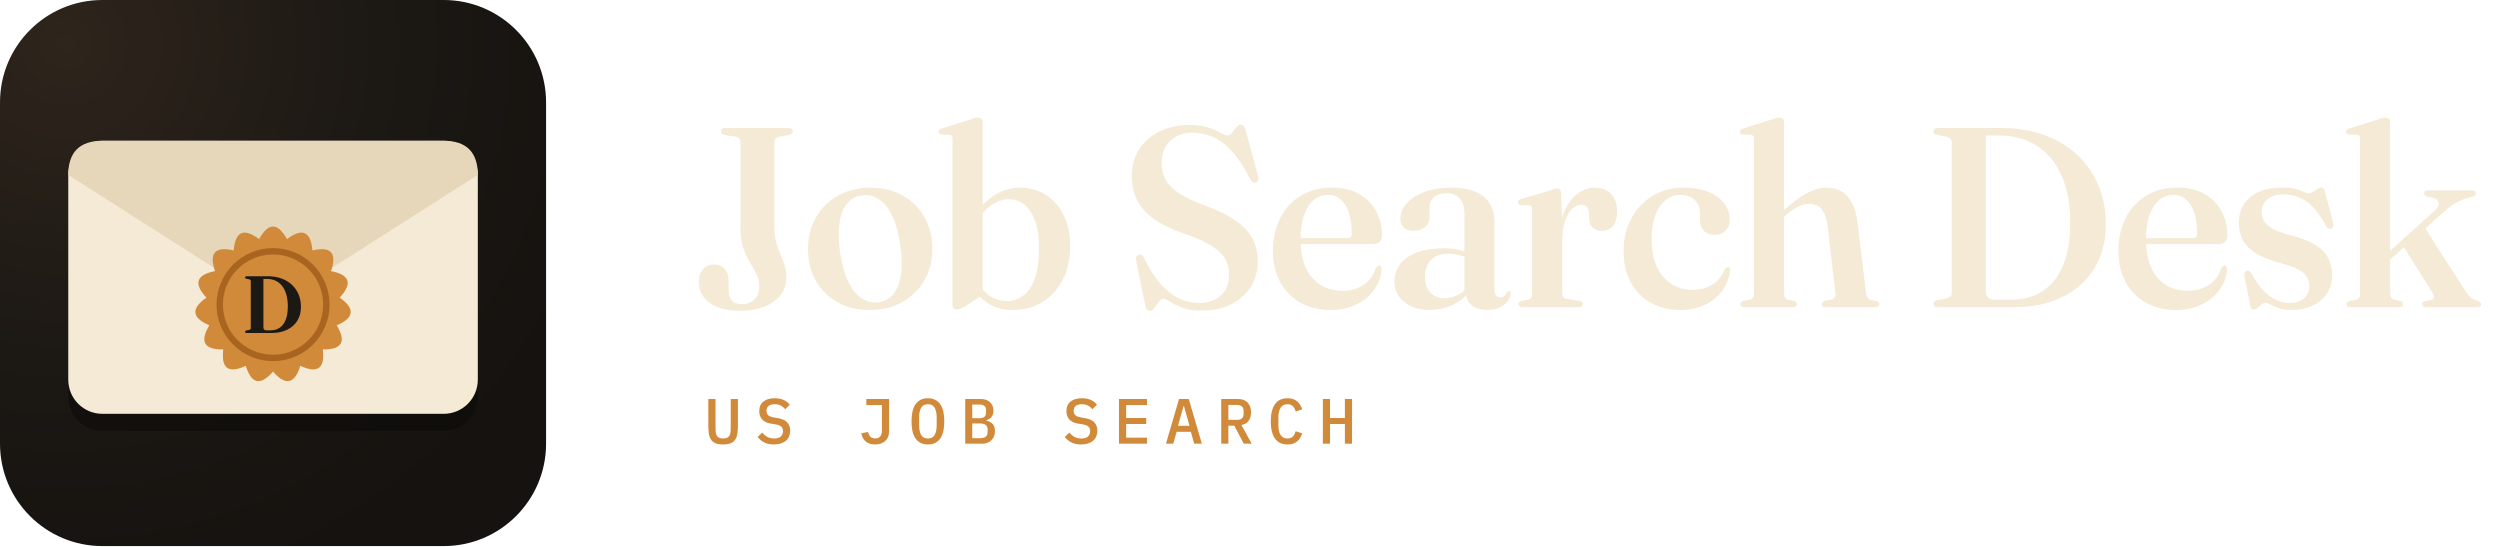
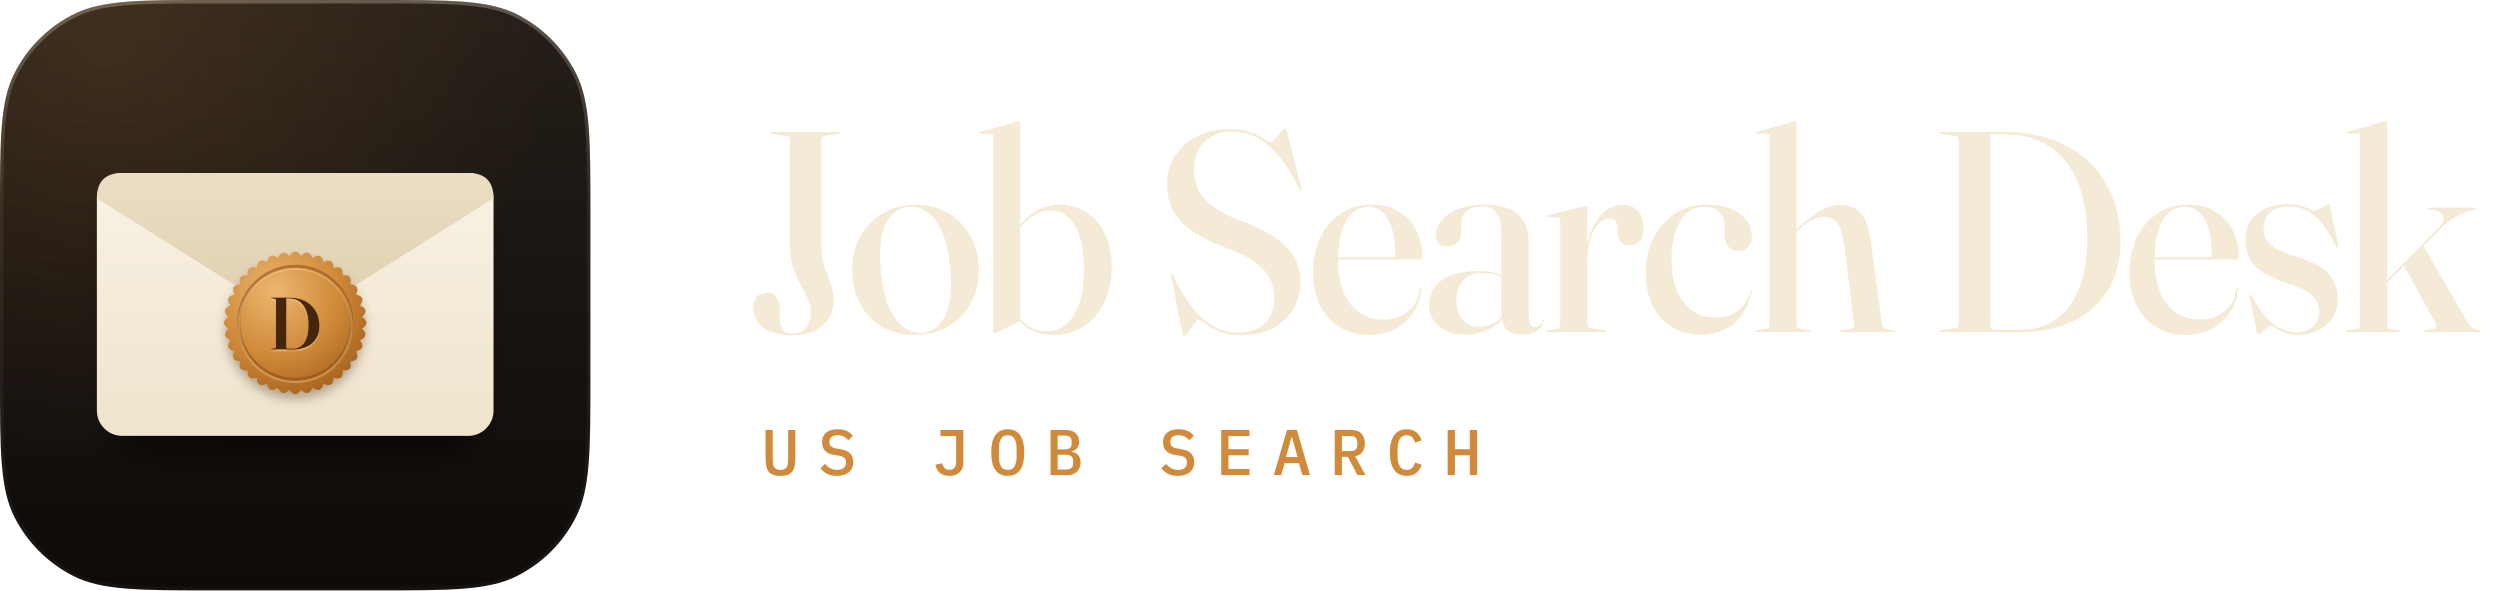
- <svg xmlns="http://www.w3.org/2000/svg" width="586" height="128" viewBox="0 0 586 128">
-   <defs>
-     <radialGradient id="glow" cx="0.12" cy="0.08" r="1.05">
-       <stop offset="0" stop-color="#2e251c" />
-       <stop offset="0.55" stop-color="#1c1814" />
-       <stop offset="1" stop-color="#15120f" />
-     </radialGradient>
-   </defs>
+ <svg xmlns="http://www.w3.org/2000/svg" width="542" height="128" viewBox="0 0 542 128">
  <g transform="scale(0.5)">
-     <rect width="256" height="256" rx="48" fill="url(#glow)" />
-     <rect x="32" y="74" width="192" height="128" rx="16" fill="#0b0907" opacity="0.55" />
-     <rect x="32" y="66" width="192" height="128" rx="16" fill="#f4ead6" />
-     <path d="M32 82Q32 66 48 66H208Q224 66 224 82L138 136.8Q128 144.8 118 136.8Z" fill="#e6d7ba" />
-     <path d="M121.47 112.09Q128 100.31 134.53 112.09Q145.28 103.99 146.46 117.4Q159.57 114.37 155.19 127.1Q168.41 129.67 159.23 139.52Q170.25 147.24 157.86 152.5Q164.79 164.04 151.33 163.81Q152.97 177.17 140.77 171.49Q136.83 184.36 128 174.2Q119.17 184.36 115.23 171.49Q103.03 177.17 104.67 163.81Q91.21 164.04 98.14 152.5Q85.75 147.24 96.77 139.52Q87.59 129.67 100.81 127.1Q96.43 114.37 109.54 117.4Q110.72 103.99 121.47 112.09Z" fill="#d08a3a" />
-     <circle cx="128" cy="142.8" r="25" fill="none" stroke="#a9651f" stroke-width="3" />
-     <path d="M114.91 155.54Q114.91 155.08 115.45 154.92L116.75 154.68Q117.17 154.57 117.37 154.37Q117.57 154.17 117.57 153.83V131.79Q117.57 131.43 117.37 131.23Q117.17 131.03 116.75 130.92L115.44 130.67Q114.91 130.51 114.91 130.05Q114.91 129.79 115.09 129.64Q115.27 129.5 115.64 129.5H125.49Q128.97 129.5 131.84 130.52Q134.7 131.53 136.77 133.44Q138.85 135.34 139.97 137.99Q141.09 140.65 141.09 143.94Q141.09 147.6 139.4 150.33Q137.72 153.07 134.63 154.58Q131.54 156.1 127.31 156.1H115.64Q115.26 156.1 115.09 155.95Q114.91 155.79 114.91 155.54ZM126.97 154.85Q129.32 154.85 131.11 153.65Q132.9 152.45 133.91 149.96Q134.93 147.47 134.93 143.6Q134.93 140.55 134.25 138.17Q133.58 135.78 132.3 134.12Q131.02 132.47 129.2 131.61Q127.39 130.75 125.11 130.75H123.49V153.57Q123.49 154.22 123.86 154.54Q124.23 154.85 124.95 154.85Z" fill="#1c1814" />
+     <defs>
+       <linearGradient id="tile" x1="0" y1="0" x2="0" y2="1">
+         <stop offset="0" stop-color="#261f19" />
+         <stop offset="0.6" stop-color="#16120f" />
+         <stop offset="1" stop-color="#0e0b09" />
+       </linearGradient>
+       <radialGradient id="glow" cx="0.18" cy="0.06" r="0.75">
+         <stop offset="0" stop-color="#d08a3a" stop-opacity="0.16" />
+         <stop offset="1" stop-color="#d08a3a" stop-opacity="0" />
+       </radialGradient>
+       <linearGradient id="rim" x1="0" y1="0" x2="0" y2="1">
+         <stop offset="0" stop-color="#fff3de" stop-opacity="0.26" />
+         <stop offset="0.35" stop-color="#fff3de" stop-opacity="0.06" />
+         <stop offset="1" stop-color="#fff3de" stop-opacity="0.03" />
+       </linearGradient>
+       <linearGradient id="paper" x1="0" y1="0" x2="0" y2="1">
+         <stop offset="0" stop-color="#f9f2e4" />
+         <stop offset="1" stop-color="#efe4cd" />
+       </linearGradient>
+       <linearGradient id="flap" x1="0" y1="0" x2="0" y2="1">
+         <stop offset="0" stop-color="#ebdec4" />
+         <stop offset="1" stop-color="#e0cfb0" />
+       </linearGradient>
+       <radialGradient id="seal" cx="0.36" cy="0.28" r="0.8">
+         <stop offset="0" stop-color="#ecb66f" />
+         <stop offset="0.55" stop-color="#d08a3a" />
+         <stop offset="1" stop-color="#a4601c" />
+       </radialGradient>
+       <clipPath id="edge">
+         <path d="M163.2 0c32.48 0 48.72 0 61.13 6.32a58 58 0 0 1 25.35 25.35c6.32 12.41 6.32 28.65 6.32 61.13L256 163.2c0 32.48 0 48.72 -6.32 61.13a58 58 0 0 1 -25.35 25.35c-12.41 6.32 -28.65 6.32 -61.13 6.32L92.8 256c-32.48 0 -48.72 0 -61.13 -6.32a58 58 0 0 1 -25.35 -25.35c-6.32 -12.41 -6.32 -28.65 -6.32 -61.13L0 92.8c0 -32.48 0 -48.72 6.32 -61.13a58 58 0 0 1 25.35 -25.35c12.41 -6.32 28.65 -6.32 61.13 -6.32Z" />
+       </clipPath>
+       <filter id="lift" x="-30%" y="-30%" width="160%" height="170%">
+         <feGaussianBlur stdDeviation="7" />
+       </filter>
+       <filter id="press" x="-40%" y="-40%" width="180%" height="180%">
+         <feGaussianBlur stdDeviation="2.2" />
+       </filter>
+     </defs>
+     <path d="M163.2 0c32.48 0 48.72 0 61.13 6.32a58 58 0 0 1 25.35 25.35c6.32 12.41 6.32 28.65 6.32 61.13L256 163.2c0 32.48 0 48.72 -6.32 61.13a58 58 0 0 1 -25.35 25.35c-12.41 6.32 -28.65 6.32 -61.13 6.32L92.8 256c-32.48 0 -48.72 0 -61.13 -6.32a58 58 0 0 1 -25.35 -25.35c-6.32 -12.41 -6.32 -28.65 -6.32 -61.13L0 92.8c0 -32.48 0 -48.72 6.32 -61.13a58 58 0 0 1 25.35 -25.35c12.41 -6.32 28.65 -6.32 61.13 -6.32Z" fill="url(#tile)" />
+     <path d="M163.2 0c32.48 0 48.72 0 61.13 6.32a58 58 0 0 1 25.35 25.35c6.32 12.41 6.32 28.65 6.32 61.13L256 163.2c0 32.48 0 48.72 -6.32 61.13a58 58 0 0 1 -25.35 25.35c-12.41 6.32 -28.65 6.32 -61.13 6.32L92.8 256c-32.48 0 -48.72 0 -61.13 -6.32a58 58 0 0 1 -25.35 -25.35c-6.32 -12.41 -6.32 -28.65 -6.32 -61.13L0 92.8c0 -32.48 0 -48.72 6.32 -61.13a58 58 0 0 1 25.35 -25.35c12.41 -6.32 28.65 -6.32 61.13 -6.32Z" fill="url(#glow)" />
+     <rect x="50" y="89" width="156" height="108" rx="11" fill="#000" opacity="0.55" filter="url(#lift)" />
+     <rect x="42" y="75" width="172" height="114" rx="11" fill="url(#paper)" />
+     <path d="M42 86Q42 75 53 75H203Q214 75 214 86L137 134.48Q128 141.48 119 134.48Z" fill="url(#flap)" />
+     <circle cx="128" cy="142.98" r="30" fill="#3a2410" opacity="0.35" filter="url(#press)" />
+     <path d="M125.46 110.99Q128 107.17 130.54 110.99Q133.7 107.67 135.53 111.87Q139.22 109.15 140.3 113.61Q144.41 111.57 144.69 116.14Q149.09 114.85 148.58 119.4Q153.13 118.89 151.84 123.29Q156.41 123.57 154.37 127.68Q158.83 128.76 156.11 132.45Q160.31 134.28 156.99 137.44Q160.81 139.98 156.99 142.52Q160.31 145.68 156.11 147.51Q158.83 151.2 154.37 152.28Q156.41 156.39 151.84 156.67Q153.13 161.07 148.58 160.56Q149.09 165.11 144.69 163.82Q144.41 168.39 140.3 166.35Q139.22 170.81 135.53 168.09Q133.7 172.29 130.54 168.97Q128 172.79 125.46 168.97Q122.3 172.29 120.47 168.09Q116.78 170.81 115.7 166.35Q111.59 168.39 111.31 163.82Q106.91 165.11 107.42 160.56Q102.87 161.07 104.16 156.67Q99.59 156.39 101.63 152.28Q97.17 151.2 99.89 147.51Q95.69 145.68 99.01 142.52Q95.19 139.98 99.01 137.44Q95.69 134.28 99.89 132.45Q97.17 128.76 101.63 127.68Q99.59 123.57 104.16 123.29Q102.87 118.89 107.42 119.4Q106.91 114.85 111.31 116.14Q111.59 111.57 115.7 113.61Q116.78 109.15 120.47 111.87Q122.3 107.67 125.46 110.99Z" fill="url(#seal)" />
+     <circle cx="128" cy="139.98" r="24.5" fill="none" stroke="#8a4d15" stroke-opacity="0.55" stroke-width="1.4" />
+     <circle cx="128" cy="141.08" r="24.5" fill="none" stroke="#f6d39f" stroke-opacity="0.35" stroke-width="1" />
+     <path d="M117.54 151.38Q117.54 151.28 117.71 151.26L119.09 151.05Q119.4 151 119.52 150.89Q119.65 150.79 119.65 150.59V130Q119.65 129.78 119.52 129.67Q119.39 129.56 119.1 129.51L117.69 129.29Q117.54 129.27 117.54 129.17Q117.54 129.12 117.58 129.1Q117.62 129.08 117.69 129.08H125.42Q128.32 129.08 130.71 129.92Q133.1 130.76 134.84 132.37Q136.57 133.98 137.51 136.28Q138.46 138.58 138.46 141.5Q138.46 144.65 137.03 146.88Q135.61 149.12 133.05 150.3Q130.49 151.48 127.07 151.48H117.69Q117.61 151.48 117.58 151.45Q117.54 151.42 117.54 151.38ZM127.07 151.19Q129 151.19 130.51 150.13Q132.01 149.07 132.88 146.82Q133.75 144.57 133.75 141Q133.75 138.19 133.19 136.02Q132.62 133.85 131.54 132.37Q130.45 130.89 128.92 130.13Q127.38 129.37 125.43 129.37H124.13V150.6Q124.13 150.88 124.29 151.03Q124.44 151.19 124.73 151.19Z" fill="#f6d39f" fill-opacity="0.45" transform="translate(0 0.9)" />
+     <path d="M117.54 151.38Q117.54 151.28 117.71 151.26L119.09 151.05Q119.4 151 119.52 150.89Q119.65 150.79 119.65 150.59V130Q119.65 129.78 119.52 129.67Q119.39 129.56 119.1 129.51L117.69 129.29Q117.54 129.27 117.54 129.17Q117.54 129.12 117.58 129.1Q117.62 129.08 117.69 129.08H125.42Q128.32 129.08 130.71 129.92Q133.1 130.76 134.84 132.37Q136.57 133.98 137.51 136.28Q138.46 138.58 138.46 141.5Q138.46 144.65 137.03 146.88Q135.61 149.12 133.05 150.3Q130.49 151.48 127.07 151.48H117.69Q117.61 151.48 117.58 151.45Q117.54 151.42 117.54 151.38ZM127.07 151.19Q129 151.19 130.51 150.13Q132.01 149.07 132.88 146.82Q133.75 144.57 133.75 141Q133.75 138.19 133.19 136.02Q132.62 133.85 131.54 132.37Q130.45 130.89 128.92 130.13Q127.38 129.37 125.43 129.37H124.13V150.6Q124.13 150.88 124.29 151.03Q124.44 151.19 124.73 151.19Z" fill="#45260a" />
+     <path d="M163.2 0c32.48 0 48.72 0 61.13 6.32a58 58 0 0 1 25.35 25.35c6.32 12.41 6.32 28.65 6.32 61.13L256 163.2c0 32.48 0 48.72 -6.32 61.13a58 58 0 0 1 -25.35 25.35c-12.41 6.32 -28.65 6.32 -61.13 6.32L92.8 256c-32.48 0 -48.72 0 -61.13 -6.32a58 58 0 0 1 -25.35 -25.35c-6.32 -12.41 -6.32 -28.65 -6.32 -61.13L0 92.8c0 -32.48 0 -48.72 6.32 -61.13a58 58 0 0 1 25.35 -25.35c12.41 -6.32 28.65 -6.32 61.13 -6.32Z" fill="none" stroke="url(#rim)" stroke-width="3" clip-path="url(#edge)" />
  </g>
-   <path d="M184.33 65.03Q184.33 68.56 181.37 70.69Q178.42 72.83 173.44 72.83Q168.82 72.83 166.31 70.95Q163.79 69.07 163.79 66.07Q163.79 64.24 164.78 63.11Q165.77 61.99 167.55 61.99Q168.97 61.99 169.88 63.03Q170.8 64.08 170.8 65.9V68.02Q170.8 69.54 171.52 70.42Q172.23 71.3 173.92 71.3Q175.69 71.3 176.83 70.22Q177.97 69.14 177.97 67.09Q177.97 65.61 177.31 64.28Q176.65 62.95 175.77 61.47Q174.89 60 174.23 58.12Q173.57 56.25 173.57 53.7V33.46Q173.57 32.85 173.29 32.5Q173.01 32.14 172.38 32.04L169.95 31.67Q169.45 31.57 169.24 31.36Q169.03 31.15 169.03 30.79Q169.03 30.41 169.3 30.21Q169.57 30 170.08 30H184.74Q185.29 30 185.55 30.2Q185.81 30.4 185.81 30.77Q185.81 31.39 184.86 31.65L182.79 32.03Q182.18 32.18 181.86 32.49Q181.54 32.8 181.54 33.34V53.36Q181.54 55.38 181.96 56.88Q182.38 58.38 182.93 59.64Q183.49 60.9 183.91 62.18Q184.33 63.46 184.33 65.03ZM204.09 44Q208.33 44 211.59 45.83Q214.84 47.66 216.68 50.91Q218.53 54.16 218.53 58.41Q218.53 62.55 216.64 65.77Q214.75 68.99 211.44 70.83Q208.13 72.67 203.79 72.67Q199.55 72.67 196.31 70.85Q193.07 69.03 191.23 65.8Q189.4 62.57 189.4 58.35Q189.4 54.18 191.27 50.95Q193.14 47.72 196.45 45.86Q199.76 44 204.09 44ZM205.9 70.86Q208.03 70.59 209.38 68.97Q210.72 67.34 211.17 64.43Q211.62 61.53 211.02 57.43Q210.43 53.33 209.16 50.64Q207.88 47.96 206.07 46.74Q204.25 45.53 202.04 45.81Q199.87 46.09 198.52 47.73Q197.18 49.37 196.76 52.27Q196.34 55.17 196.93 59.24Q197.52 63.29 198.81 65.98Q200.09 68.67 201.91 69.9Q203.73 71.13 205.9 70.86ZM230.33 28.7V69.1L226.03 71.95Q225.27 72.28 224.9 72.4Q224.53 72.53 224.17 72.53Q223.77 72.53 223.52 72.29Q223.27 72.06 223.27 71.6V32.55Q223.27 32.08 223.1 31.86Q222.94 31.64 222.56 31.6L220.64 31.54Q220.3 31.48 220.14 31.32Q219.99 31.15 219.99 30.9Q219.99 30.61 220.17 30.43Q220.35 30.26 220.81 30.1L227.38 28.03Q228.09 27.77 228.49 27.67Q228.89 27.58 229.2 27.58Q229.77 27.58 230.05 27.88Q230.33 28.19 230.33 28.7ZM229.24 51.42 228.44 50.36Q230.76 47.18 233.37 45.59Q235.98 44 239.13 44Q242.52 44 245.17 45.7Q247.82 47.4 249.33 50.46Q250.85 53.53 250.85 57.61Q250.85 62.18 249.1 65.57Q247.35 68.95 244.32 70.81Q241.29 72.67 237.46 72.67Q234.15 72.67 231.75 71.19Q229.34 69.71 227.82 67.01L229.06 66.01Q230.29 68.21 232.06 69.39Q233.83 70.56 236.02 70.56Q238.14 70.56 239.85 69.29Q241.55 68.01 242.55 65.3Q243.54 62.59 243.54 58.34Q243.54 54.4 242.63 51.83Q241.71 49.25 240.13 47.98Q238.54 46.7 236.49 46.7Q234.57 46.7 232.72 47.85Q230.87 49 229.24 51.42ZM281.58 72.8Q278.91 72.8 277.09 72.1Q275.28 71.39 274.2 70.7Q273.12 70 272.66 70Q272.27 70 271.89 70.43Q271.51 70.87 271.12 71.43Q270.73 72 270.34 72.44Q269.95 72.87 269.54 72.87Q269.15 72.87 268.87 72.62Q268.59 72.36 268.49 71.84L266.27 60.86Q266.2 60.45 266.35 60.16Q266.5 59.88 266.86 59.75Q267.25 59.6 267.57 59.76Q267.89 59.93 268.11 60.38Q270.08 64.42 272.2 66.74Q274.32 69.06 276.55 70.03Q278.78 71 281.05 71Q284.3 71 286.2 69.24Q288.09 67.48 288.1 64.38Q288.1 62.45 287.26 60.83Q286.41 59.21 284.19 57.75Q281.97 56.29 277.87 54.89Q273.28 53.29 270.52 51.34Q267.76 49.38 266.53 46.9Q265.3 44.41 265.3 41.24Q265.3 37.68 267.02 34.99Q268.75 32.3 271.82 30.8Q274.89 29.3 278.89 29.3Q281.58 29.3 283.31 29.91Q285.05 30.52 286.1 31.13Q287.15 31.75 287.75 31.75Q288.28 31.75 288.77 31.12Q289.26 30.49 289.76 29.85Q290.27 29.22 290.83 29.22Q291.22 29.22 291.49 29.46Q291.75 29.71 291.94 30.36L294.94 41.44Q295.06 41.91 294.92 42.26Q294.78 42.61 294.4 42.75Q294.01 42.88 293.69 42.72Q293.37 42.56 293.15 42.15Q291.01 37.92 288.79 35.51Q286.57 33.1 284.26 32.1Q281.94 31.09 279.52 31.09Q276.28 31.09 274.28 33.03Q272.28 34.97 272.28 38.28Q272.28 40.25 273.11 41.93Q273.95 43.61 276.1 45.12Q278.25 46.62 282.18 48.08Q286.94 49.8 289.7 51.75Q292.47 53.7 293.65 56.05Q294.83 58.39 294.82 61.32Q294.81 64.5 293.25 67.1Q291.69 69.71 288.74 71.25Q285.79 72.8 281.58 72.8ZM323.93 55.26Q323.93 56.2 323.38 56.71Q322.84 57.22 321.78 57.22H303.04V55.82H315.78Q316.83 55.82 316.83 54.84Q316.83 50.31 315.3 47.99Q313.77 45.68 311.35 45.68Q309.39 45.68 307.94 46.88Q306.48 48.09 305.67 50.41Q304.85 52.73 304.85 56.06Q304.85 62.07 307.56 65.12Q310.26 68.17 314.65 68.17Q317.56 68.17 319.66 66.75Q321.77 65.33 322.47 62.86Q322.74 62.5 322.92 62.37Q323.11 62.24 323.3 62.24Q323.58 62.24 323.71 62.48Q323.85 62.73 323.84 63.11Q323.67 65.77 322.08 67.94Q320.5 70.12 317.87 71.39Q315.23 72.67 311.89 72.67Q307.9 72.67 304.85 70.96Q301.8 69.25 300.09 66.15Q298.37 63.05 298.37 58.89Q298.37 54.52 300.06 51.17Q301.75 47.81 304.87 45.9Q307.99 43.98 312.25 43.98Q315.86 43.98 318.48 45.43Q321.1 46.89 322.51 49.43Q323.93 51.97 323.93 55.26ZM343.68 68.68V68.24L343.27 68.28V50.13Q343.27 47.79 342.2 46.54Q341.13 45.29 339.13 45.29Q337.12 45.29 336.11 46.2Q335.1 47.11 335.1 48.3V50.72Q335.1 52.26 334.06 53.17Q333.02 54.09 331.26 54.09Q329.85 54.09 329.04 53.33Q328.24 52.57 328.24 51.17Q328.24 49.45 329.62 47.8Q331 46.15 333.67 45.07Q336.35 44 340.25 44Q345.33 44 347.82 46.13Q350.31 48.27 350.31 51.99V67.78Q350.31 68.78 350.68 69.24Q351.05 69.7 351.65 69.7Q352.28 69.7 352.65 69.37Q353.02 69.04 353.19 68.53Q353.29 68.38 353.4 68.28Q353.51 68.19 353.67 68.19Q353.89 68.19 354 68.34Q354.1 68.5 354.1 68.78Q354.1 69.54 353.52 70.43Q352.94 71.33 351.75 71.98Q350.55 72.63 348.69 72.63Q346.27 72.63 344.98 71.57Q343.68 70.51 343.68 68.68ZM326.86 65.95Q326.86 62.5 329.85 60.35Q332.84 58.2 338.59 58.2Q340.56 58.2 342.02 58.57Q343.48 58.93 344.63 59.49L344.21 60.57Q343.11 60.07 341.96 59.78Q340.81 59.48 339.42 59.48Q336.86 59.48 335.45 60.9Q334.03 62.32 334.03 64.83Q334.03 67.28 335.28 68.6Q336.54 69.91 338.52 69.91Q340.1 69.91 341.59 69.19Q343.09 68.46 344.11 67.14L344.6 68.09Q343.07 70.28 340.51 71.46Q337.95 72.64 335.05 72.64Q331.41 72.64 329.13 70.79Q326.86 68.94 326.86 65.95ZM365.44 56.69Q365.44 52.52 366.64 49.69Q367.84 46.86 369.74 45.43Q371.64 44 373.76 44Q376.28 44 377.66 45.47Q379.03 46.94 379.03 49.62Q379.03 51.87 378.05 52.99Q377.06 54.11 375.53 54.11Q374.04 54.11 373.26 53.28Q372.48 52.46 372.45 50.92L372.44 49.92Q372.42 48.95 372 48.47Q371.59 47.98 370.62 47.98Q369.52 47.98 368.5 48.94Q367.48 49.9 366.83 51.83Q366.18 53.76 366.18 56.71ZM365.94 45.34 366.18 53.69V68.72Q366.18 69.31 366.45 69.64Q366.73 69.98 367.37 70.09L370.15 70.51Q370.59 70.58 370.79 70.76Q371 70.95 371 71.28Q371 71.62 370.75 71.81Q370.5 72 370.02 72H356.9Q356.42 72 356.18 71.8Q355.94 71.6 355.94 71.29Q355.94 71.02 356.13 70.83Q356.31 70.64 356.7 70.53L358.18 70.24Q358.66 70.12 358.89 69.79Q359.11 69.47 359.11 68.86V49.1Q359.11 48.62 358.95 48.39Q358.79 48.16 358.42 48.11L356.46 48.06Q356.13 48 355.98 47.83Q355.82 47.67 355.82 47.43Q355.82 47.14 356.01 46.95Q356.19 46.77 356.66 46.61L363.17 44.7Q364.01 44.39 364.41 44.3Q364.82 44.21 365.07 44.21Q365.48 44.21 365.68 44.48Q365.89 44.75 365.94 45.34ZM405.48 51.53Q405.48 53.06 404.51 54.05Q403.54 55.05 401.9 55.05Q400.27 55.05 399.37 54.09Q398.47 53.14 398.47 51.5V50.06Q398.47 48.07 397.25 46.88Q396.03 45.69 393.92 45.69Q391.92 45.69 390.39 46.94Q388.85 48.19 387.99 50.49Q387.13 52.8 387.13 55.94Q387.13 59.83 388.36 62.52Q389.6 65.2 391.75 66.57Q393.91 67.95 396.65 67.95Q399.36 67.95 401.34 66.74Q403.31 65.53 404.21 63.21Q404.48 62.86 404.66 62.73Q404.85 62.6 405.06 62.6Q405.34 62.61 405.46 62.85Q405.58 63.1 405.56 63.44Q405.19 66.15 403.63 68.23Q402.06 70.31 399.56 71.48Q397.06 72.65 393.85 72.65Q390 72.65 387 71Q384 69.35 382.29 66.26Q380.57 63.18 380.57 58.87Q380.57 54.65 382.34 51.29Q384.11 47.93 387.29 45.95Q390.48 43.98 394.72 43.98Q398.11 43.98 400.51 45Q402.91 46.02 404.2 47.74Q405.48 49.45 405.48 51.53ZM418.18 28.7V68.79Q418.18 69.45 418.41 69.78Q418.64 70.11 419.12 70.24L420.56 70.54Q421.22 70.76 421.22 71.26Q421.22 72 420.25 72H408.87Q408.41 72 408.18 71.81Q407.95 71.62 407.95 71.29Q407.95 71.03 408.13 70.84Q408.31 70.64 408.71 70.53L410.18 70.24Q410.67 70.11 410.89 69.78Q411.12 69.45 411.12 68.81V32.55Q411.12 32.08 410.96 31.86Q410.79 31.64 410.41 31.6L408.49 31.54Q408.15 31.48 407.99 31.32Q407.84 31.15 407.84 30.9Q407.84 30.61 408.02 30.43Q408.21 30.26 408.66 30.1L415.23 28.03Q415.92 27.78 416.33 27.68Q416.73 27.58 417.08 27.58Q417.63 27.58 417.91 27.88Q418.18 28.19 418.18 28.7ZM417.45 51.45 416.63 50.59 417.78 49.57Q421.11 46.58 423.51 45.29Q425.92 44 428.09 44Q431.35 44 433.15 46.13Q434.95 48.26 435.41 52.18L437.4 68.65Q437.48 69.38 437.71 69.76Q437.95 70.14 438.49 70.28L439.8 70.56Q440.17 70.66 440.34 70.85Q440.51 71.03 440.51 71.29Q440.51 71.62 440.28 71.81Q440.06 72 439.57 72H428.03Q427.06 72 427.06 71.26Q427.06 70.77 427.72 70.54L429.22 70.24Q429.78 70.11 430.04 69.73Q430.31 69.34 430.22 68.65L428.4 53.09Q428.06 50.39 427.05 49.08Q426.04 47.78 424.07 47.78Q422.81 47.78 421.47 48.44Q420.13 49.11 418.6 50.44ZM453.19 71.23Q453.19 70.58 453.99 70.36L456.22 69.98Q456.87 69.83 457.18 69.52Q457.49 69.21 457.49 68.69V33.35Q457.49 32.8 457.18 32.49Q456.87 32.17 456.23 32.02L453.97 31.63Q453.19 31.41 453.19 30.77Q453.19 30.4 453.45 30.2Q453.7 30 454.22 30H468.98Q474.5 30 479.03 31.61Q483.55 33.22 486.81 36.22Q490.08 39.21 491.84 43.38Q493.61 47.54 493.61 52.66Q493.61 58.47 490.96 62.82Q488.32 67.17 483.46 69.59Q478.61 72 471.96 72H454.22Q453.69 72 453.44 71.79Q453.19 71.57 453.19 71.23ZM471.57 70.25Q475.65 70.25 478.73 68.28Q481.81 66.31 483.54 62.3Q485.27 58.29 485.27 52.16Q485.27 47.37 484.12 43.59Q482.98 39.81 480.79 37.16Q478.6 34.52 475.49 33.13Q472.39 31.75 468.48 31.75H465.47V68.31Q465.47 69.29 466.04 69.77Q466.62 70.25 467.74 70.25ZM522.11 55.26Q522.11 56.2 521.56 56.71Q521.02 57.22 519.96 57.22H501.22V55.82H513.96Q515.01 55.82 515.01 54.84Q515.01 50.31 513.48 47.99Q511.95 45.68 509.53 45.68Q507.57 45.68 506.12 46.88Q504.66 48.09 503.85 50.41Q503.03 52.73 503.03 56.06Q503.03 62.07 505.74 65.12Q508.44 68.17 512.83 68.17Q515.74 68.17 517.84 66.75Q519.95 65.33 520.65 62.86Q520.92 62.5 521.1 62.37Q521.29 62.24 521.48 62.24Q521.76 62.24 521.89 62.48Q522.03 62.73 522.02 63.11Q521.85 65.77 520.26 67.94Q518.68 70.12 516.05 71.39Q513.41 72.67 510.07 72.67Q506.08 72.67 503.03 70.96Q499.98 69.25 498.27 66.15Q496.55 63.05 496.55 58.89Q496.55 54.52 498.24 51.17Q499.93 47.81 503.05 45.9Q506.17 43.98 510.43 43.98Q514.04 43.98 516.66 45.43Q519.28 46.89 520.69 49.43Q522.11 51.97 522.11 55.26ZM536.69 71.03Q538.83 71.03 540.06 69.92Q541.29 68.81 541.29 67.05Q541.29 65.9 540.77 64.97Q540.24 64.04 538.88 63.26Q537.53 62.49 535.08 61.81Q531.09 60.78 528.85 59.39Q526.61 58.01 525.7 56.23Q524.79 54.46 524.79 52.27Q524.79 48.4 527.49 46.18Q530.18 43.96 535 43.96Q536.9 43.96 538.11 44.3Q539.33 44.65 540.06 44.99Q540.79 45.33 541.21 45.33Q541.68 45.33 542.18 44.99Q542.68 44.65 543.17 44.3Q543.65 43.96 544.07 43.96Q544.35 43.96 544.58 44.13Q544.8 44.3 544.94 44.8L546.82 52Q547.02 52.62 546.94 53.02Q546.86 53.42 546.47 53.58Q546.09 53.73 545.79 53.58Q545.5 53.43 545.24 53.03Q543.78 50.24 542.22 48.61Q540.66 46.98 538.96 46.27Q537.25 45.56 535.34 45.56Q532.81 45.56 531.48 46.71Q530.15 47.85 530.15 49.76Q530.15 50.94 530.73 51.91Q531.3 52.87 532.82 53.68Q534.35 54.49 537.16 55.22Q540.65 56.1 542.73 57.4Q544.81 58.7 545.73 60.47Q546.65 62.24 546.65 64.52Q546.65 66.96 545.43 68.79Q544.21 70.62 542.07 71.64Q539.93 72.66 537.13 72.66Q535.34 72.66 534.16 72.23Q532.98 71.81 532.23 71.38Q531.48 70.96 531.01 70.96Q530.59 70.96 530.11 71.37Q529.63 71.77 529.15 72.18Q528.68 72.59 528.28 72.59Q528 72.59 527.78 72.38Q527.56 72.16 527.46 71.65L526.17 65.14Q526.04 64.38 526.12 64.01Q526.2 63.64 526.56 63.49Q526.93 63.33 527.21 63.52Q527.5 63.72 527.8 64.2Q529.82 67.91 532.1 69.47Q534.38 71.03 536.69 71.03ZM550.88 72Q550.42 72 550.22 71.81Q550.03 71.62 550.03 71.29Q550.03 71.03 550.21 70.84Q550.39 70.64 550.79 70.53L552.26 70.24Q552.75 70.11 552.97 69.78Q553.2 69.45 553.2 68.81V32.55Q553.2 32.08 553.04 31.86Q552.87 31.64 552.49 31.6L550.57 31.54Q550.23 31.48 550.07 31.32Q549.92 31.15 549.92 30.9Q549.92 30.61 550.1 30.43Q550.29 30.26 550.74 30.1L557.31 28.03Q558 27.78 558.41 27.68Q558.81 27.58 559.16 27.58Q559.71 27.58 559.99 27.88Q560.26 28.19 560.26 28.7V68.79Q560.26 69.45 560.49 69.78Q560.72 70.11 561.2 70.24L562.64 70.54Q563.3 70.76 563.3 71.26Q563.3 72 562.33 72ZM558.52 60.35 570.66 49.41Q571.81 48.36 571.62 47.48Q571.43 46.6 570.05 46.29L568.9 46.06Q568.52 45.95 568.38 45.78Q568.23 45.62 568.23 45.35Q568.23 45 568.48 44.82Q568.73 44.63 569.16 44.63H579.39Q579.84 44.63 580.09 44.82Q580.34 45 580.34 45.33Q580.34 45.65 580.12 45.86Q579.9 46.07 579.22 46.22Q577.46 46.58 575.98 47.38Q574.5 48.18 572.77 49.73L559.1 61.84ZM567.96 52.74 578.09 68.53Q578.72 69.47 579.26 69.85Q579.81 70.22 580.77 70.48Q581.21 70.66 581.39 70.87Q581.58 71.08 581.58 71.34Q581.58 71.64 581.34 71.82Q581.1 72 580.67 72H568.61Q568.22 72 567.99 71.81Q567.76 71.62 567.76 71.3Q567.76 71.06 567.91 70.89Q568.05 70.72 568.4 70.62L569.58 70.39Q570.39 70.22 570.51 69.77Q570.63 69.32 570 68.36L563.08 57.31Z" fill="#f4ead6" />
-   <path d="M167.72 93.53V99.97Q167.72 100.61 167.75 101.13Q167.79 101.66 167.97 102.03Q168.15 102.39 168.51 102.59Q168.87 102.78 169.5 102.78Q170.13 102.78 170.49 102.59Q170.85 102.39 171.03 102.03Q171.21 101.66 171.25 101.13Q171.28 100.61 171.28 99.97V93.53H172.97V99.67Q172.97 100.79 172.84 101.64Q172.71 102.48 172.34 103.05Q171.96 103.61 171.28 103.9Q170.59 104.18 169.5 104.18Q168.41 104.18 167.72 103.9Q167.04 103.61 166.66 103.05Q166.29 102.48 166.16 101.64Q166.03 100.79 166.03 99.67V93.53ZM181.41 104.18Q180.04 104.18 179.12 103.7Q178.19 103.22 177.59 102.42L178.66 101.39Q179.26 102.11 179.94 102.45Q180.62 102.78 181.47 102.78Q182.46 102.78 182.99 102.34Q183.53 101.89 183.53 101.05Q183.53 100.37 183.13 100Q182.75 99.64 181.8 99.47L180.66 99.29Q179.91 99.17 179.4 98.89Q178.89 98.61 178.57 98.23Q178.26 97.85 178.12 97.38Q177.97 96.91 177.97 96.38Q177.97 94.89 178.94 94.12Q179.9 93.35 181.57 93.35Q182.82 93.35 183.7 93.75Q184.57 94.14 185.12 94.86L184.06 95.92Q183.63 95.39 183.04 95.07Q182.44 94.75 181.57 94.75Q180.65 94.75 180.16 95.14Q179.67 95.54 179.67 96.31Q179.67 96.95 180.05 97.32Q180.44 97.69 181.41 97.85L182.52 98.05Q183.93 98.3 184.57 99.07Q185.22 99.84 185.22 100.95Q185.22 101.67 184.97 102.28Q184.72 102.88 184.24 103.3Q183.75 103.72 183.04 103.95Q182.32 104.18 181.41 104.18ZM208.4 93.53V101.19Q208.4 101.87 208.16 102.43Q207.93 102.98 207.5 103.37Q207.07 103.76 206.47 103.97Q205.88 104.18 205.14 104.18Q203.76 104.18 202.94 103.49Q202.12 102.8 201.88 101.58L203.47 101.25Q203.61 101.9 203.99 102.34Q204.36 102.77 205.16 102.77Q205.89 102.77 206.3 102.33Q206.72 101.89 206.72 100.97V94.94H203.07V93.53ZM217.5 104.18Q216.51 104.18 215.78 103.81Q215.06 103.44 214.58 102.75Q214.11 102.06 213.88 101.06Q213.66 100.06 213.66 98.77Q213.66 97.49 213.88 96.48Q214.11 95.47 214.58 94.78Q215.06 94.09 215.78 93.72Q216.51 93.35 217.5 93.35Q218.49 93.35 219.22 93.72Q219.94 94.09 220.42 94.78Q220.89 95.47 221.12 96.48Q221.34 97.49 221.34 98.77Q221.34 100.06 221.12 101.06Q220.89 102.06 220.42 102.75Q219.94 103.44 219.22 103.81Q218.49 104.18 217.5 104.18ZM217.5 102.78Q218.62 102.78 219.09 101.94Q219.56 101.09 219.56 99.64V97.88Q219.56 96.44 219.09 95.59Q218.62 94.75 217.5 94.75Q216.38 94.75 215.91 95.59Q215.44 96.44 215.44 97.88V99.65Q215.44 101.09 215.91 101.94Q216.38 102.78 217.5 102.78ZM226.25 93.53H229.86Q231.28 93.53 232.07 94.27Q232.86 95 232.86 96.28Q232.86 97.19 232.41 97.73Q231.96 98.27 231.19 98.5V98.57Q232.11 98.78 232.67 99.37Q233.22 99.97 233.22 101.05Q233.22 101.69 233.01 102.23Q232.8 102.77 232.41 103.17Q232.02 103.56 231.47 103.78Q230.93 104 230.26 104H226.25ZM229.75 102.71Q230.59 102.71 231.05 102.36Q231.5 102.02 231.5 101.25V100.72Q231.5 99.95 231.05 99.61Q230.59 99.26 229.75 99.26H227.9V102.71ZM229.51 98.03Q230.31 98.03 230.72 97.72Q231.13 97.42 231.13 96.69V96.16Q231.13 95.44 230.72 95.13Q230.31 94.82 229.51 94.82H227.9V98.03ZM253.41 104.18Q252.04 104.18 251.12 103.7Q250.19 103.22 249.59 102.42L250.66 101.39Q251.26 102.11 251.94 102.45Q252.62 102.78 253.47 102.78Q254.46 102.78 254.99 102.34Q255.53 101.89 255.53 101.05Q255.53 100.37 255.13 100Q254.75 99.64 253.8 99.47L252.66 99.29Q251.91 99.17 251.4 98.89Q250.89 98.61 250.57 98.23Q250.26 97.85 250.12 97.38Q249.97 96.91 249.97 96.38Q249.97 94.89 250.94 94.12Q251.9 93.35 253.57 93.35Q254.82 93.35 255.7 93.75Q256.57 94.14 257.12 94.86L256.06 95.92Q255.63 95.39 255.04 95.07Q254.44 94.75 253.57 94.75Q252.65 94.75 252.16 95.14Q251.67 95.54 251.67 96.31Q251.67 96.95 252.05 97.32Q252.44 97.69 253.41 97.85L254.52 98.05Q255.93 98.3 256.58 99.07Q257.22 99.84 257.22 100.95Q257.22 101.67 256.97 102.28Q256.73 102.88 256.24 103.3Q255.75 103.72 255.04 103.95Q254.32 104.18 253.41 104.18ZM262.29 104V93.53H268.85V94.94H263.97V97.98H268.67V99.39H263.97V102.59H268.85V104ZM279.93 104 279.13 101.21H275.81L275.01 104H273.3L276.36 93.53H278.65L281.71 104ZM277.53 95.22H277.41L276.12 99.81H278.82ZM287.93 104H286.26V93.53H290.18Q291.68 93.53 292.46 94.37Q293.25 95.21 293.25 96.68Q293.25 97.88 292.66 98.66Q292.08 99.44 290.99 99.62L293.4 104H291.54L289.32 99.77H287.93ZM289.94 98.42Q291.5 98.42 291.5 97V96.35Q291.5 94.92 289.94 94.92H287.93V98.42ZM301.8 104.18Q299.81 104.18 298.84 102.77Q297.87 101.36 297.87 98.77Q297.87 96.17 298.84 94.76Q299.81 93.35 301.8 93.35Q302.56 93.35 303.13 93.55Q303.69 93.75 304.1 94.11Q304.5 94.46 304.78 94.93Q305.06 95.41 305.24 95.94L303.72 96.45Q303.6 96.09 303.45 95.78Q303.3 95.47 303.08 95.24Q302.85 95.02 302.54 94.88Q302.24 94.75 301.79 94.75Q300.68 94.75 300.16 95.59Q299.65 96.44 299.65 97.88V99.65Q299.65 101.09 300.16 101.94Q300.68 102.78 301.79 102.78Q302.24 102.78 302.54 102.65Q302.85 102.52 303.08 102.29Q303.3 102.06 303.45 101.75Q303.6 101.44 303.72 101.08L305.24 101.58Q305.06 102.12 304.78 102.6Q304.5 103.07 304.1 103.42Q303.69 103.78 303.13 103.98Q302.56 104.18 301.8 104.18ZM315.24 99.39H311.76V104H310.08V93.53H311.76V97.98H315.24V93.53H316.92V104H315.24Z" fill="#d08a3a" />
+   <path d="M180.76 65.21Q180.76 68.61 178.25 70.65Q175.74 72.69 171.45 72.69Q167.55 72.69 165.43 71.01Q163.32 69.34 163.32 66.77Q163.32 65.3 164.1 64.38Q164.89 63.47 166.41 63.47Q167.55 63.47 168.3 64.39Q169.04 65.3 169.04 66.78V68.93Q169.04 70.48 169.7 71.4Q170.35 72.32 171.93 72.32Q173.67 72.32 174.71 71.1Q175.76 69.87 175.76 67.59Q175.76 66.11 175.09 64.67Q174.42 63.23 173.52 61.64Q172.63 60.05 171.96 58.11Q171.28 56.17 171.28 53.64V30.53Q171.28 30.02 171.09 29.76Q170.9 29.5 170.44 29.44L167.42 29.03Q167.19 28.98 167.11 28.93Q167.02 28.88 167.02 28.81Q167.02 28.7 167.12 28.65Q167.22 28.6 167.33 28.6H181.96Q182.12 28.6 182.2 28.64Q182.29 28.69 182.29 28.78Q182.29 28.89 181.73 29.01L179.05 29.43Q178.58 29.52 178.34 29.71Q178.1 29.91 178.1 30.31V53.58Q178.1 55.43 178.5 56.91Q178.9 58.38 179.43 59.69Q179.96 61.01 180.36 62.34Q180.76 63.67 180.76 65.21ZM198.58 44.4Q202.53 44.4 205.59 46.21Q208.66 48.02 210.42 51.22Q212.19 54.43 212.19 58.62Q212.19 62.76 210.39 65.92Q208.59 69.07 205.45 70.84Q202.31 72.62 198.26 72.62Q194.31 72.62 191.26 70.85Q188.22 69.08 186.49 65.93Q184.75 62.78 184.75 58.62Q184.75 54.45 186.51 51.26Q188.26 48.06 191.38 46.23Q194.5 44.4 198.58 44.4ZM200.02 72.14Q202.24 71.95 203.74 70.24Q205.24 68.53 205.84 65.39Q206.44 62.25 205.97 57.8Q205.5 53.3 204.26 50.36Q203.02 47.41 201.16 46.04Q199.29 44.67 196.93 44.87Q194.6 45.08 193.11 46.83Q191.62 48.59 191.08 51.72Q190.54 54.85 191 59.23Q191.48 63.59 192.74 66.55Q194.01 69.5 195.88 70.91Q197.76 72.33 200.02 72.14ZM221.19 26.63V69.53L216.01 72.16Q215.91 72.22 215.8 72.27Q215.69 72.31 215.57 72.31Q215.47 72.31 215.39 72.24Q215.31 72.17 215.31 72.05V29.34Q215.31 29.18 215.23 29.08Q215.15 28.98 214.94 28.98H212.61Q212.49 28.98 212.43 28.92Q212.37 28.86 212.37 28.79Q212.37 28.69 212.44 28.64Q212.51 28.6 212.61 28.57L220.35 26.4Q220.6 26.33 220.7 26.31Q220.79 26.3 220.89 26.3Q221.04 26.3 221.12 26.4Q221.19 26.5 221.19 26.63ZM220.75 49.73 220.46 49.42Q222.89 46.6 225.02 45.5Q227.16 44.4 229.71 44.4Q232.96 44.4 235.52 46.03Q238.07 47.66 239.54 50.67Q241.01 53.68 241.01 57.79Q241.01 62.25 239.39 65.59Q237.77 68.93 234.91 70.78Q232.05 72.62 228.32 72.62Q225.19 72.62 223.09 71.31Q220.99 69.99 219.69 67.81L220.18 67.58Q221.18 69.5 222.89 70.66Q224.61 71.82 226.93 71.82Q229.15 71.82 230.98 70.42Q232.82 69.02 233.91 66.05Q235 63.07 235 58.38Q235 54.09 234.06 51.26Q233.12 48.43 231.48 47.02Q229.85 45.6 227.72 45.6Q226.12 45.6 224.31 46.58Q222.5 47.55 220.75 49.73ZM269.02 72.65Q266.03 72.65 264.13 71.81Q262.22 70.97 261.17 70.13Q260.13 69.28 259.74 69.28Q259.55 69.28 259.16 69.8Q258.78 70.32 258.33 71.01Q257.88 71.69 257.48 72.21Q257.08 72.73 256.86 72.73Q256.71 72.73 256.55 72.61Q256.4 72.49 256.33 72.3L253.87 59.73Q253.86 59.58 253.86 59.48Q253.87 59.38 253.93 59.35Q254 59.29 254.1 59.35Q254.2 59.41 254.26 59.53Q256.52 64.39 258.87 67.13Q261.21 69.87 263.64 70.99Q266.06 72.12 268.53 72.12Q272.05 72.12 274.16 70.15Q276.27 68.17 276.27 64.5Q276.27 62.3 275.33 60.41Q274.39 58.52 272.14 56.86Q269.88 55.2 265.95 53.76Q261.19 52.01 258.35 49.98Q255.51 47.94 254.26 45.5Q253.01 43.05 253.01 40.03Q253.01 36.44 254.79 33.72Q256.57 31.01 259.65 29.5Q262.73 27.98 266.61 27.98Q269.39 27.98 271.17 28.68Q272.95 29.37 273.97 30.07Q274.98 30.77 275.42 30.77Q275.77 30.77 276.42 30.05Q277.08 29.34 277.7 28.62Q278.33 27.91 278.58 27.91Q278.69 27.91 278.8 27.98Q278.91 28.05 278.95 28.26L282.18 41Q282.21 41.15 282.21 41.24Q282.2 41.33 282.13 41.39Q282.07 41.42 281.97 41.37Q281.87 41.32 281.8 41.21Q279.39 36.32 277.01 33.56Q274.63 30.79 272.15 29.65Q269.67 28.52 266.99 28.52Q263.47 28.52 261.18 30.71Q258.89 32.91 258.89 36.86Q258.89 39.14 259.8 41.09Q260.71 43.03 262.89 44.71Q265.07 46.38 268.88 47.82Q273.85 49.64 276.7 51.69Q279.55 53.73 280.74 56.07Q281.93 58.42 281.93 61.2Q281.93 64.4 280.41 67Q278.88 69.59 275.99 71.12Q273.1 72.65 269.02 72.65ZM308.36 55.72Q308.36 55.96 308.2 56.11Q308.04 56.26 307.73 56.26H288.61V55.79H301.98Q302.47 55.79 302.47 55.25Q302.47 50.02 300.86 47.42Q299.25 44.81 296.81 44.81Q294.7 44.81 293.21 46.12Q291.72 47.44 290.91 50.01Q290.11 52.58 290.11 56.32Q290.11 62.71 292.83 66Q295.55 69.29 299.89 69.29Q303.01 69.29 305.23 67.5Q307.45 65.7 307.84 62.61Q307.85 62.49 307.9 62.44Q307.96 62.39 307.99 62.39Q308.06 62.39 308.12 62.45Q308.18 62.5 308.17 62.67Q307.92 65.52 306.4 67.77Q304.88 70.02 302.43 71.32Q299.99 72.62 296.97 72.62Q293.29 72.62 290.52 70.96Q287.75 69.3 286.2 66.26Q284.65 63.21 284.65 59.11Q284.65 54.81 286.25 51.48Q287.84 48.16 290.74 46.26Q293.63 44.37 297.51 44.37Q300.81 44.37 303.24 45.84Q305.67 47.31 307.02 49.87Q308.36 52.44 308.36 55.72ZM325.76 69.13V68.91L325.5 69.14V50.23Q325.5 47.56 324.44 46.16Q323.38 44.75 321.3 44.75Q318.99 44.75 317.9 45.85Q316.81 46.96 316.81 48.21V50.42Q316.81 51.75 315.92 52.61Q315.02 53.48 313.64 53.48Q312.63 53.48 311.97 52.83Q311.3 52.18 311.3 50.89Q311.3 49.31 312.52 47.81Q313.74 46.31 316.13 45.34Q318.51 44.37 321.98 44.37Q326.73 44.37 329.07 46.44Q331.4 48.5 331.4 52.22V68.61Q331.4 69.84 331.81 70.37Q332.21 70.9 332.81 70.9Q333.38 70.9 333.82 70.56Q334.27 70.22 334.36 69.5Q334.37 69.4 334.42 69.36Q334.46 69.32 334.51 69.32Q334.58 69.32 334.61 69.36Q334.64 69.4 334.64 69.5Q334.64 70.02 334.18 70.73Q333.72 71.44 332.71 71.99Q331.7 72.53 330.03 72.53Q327.85 72.53 326.81 71.6Q325.76 70.66 325.76 69.13ZM309.81 66.04Q309.81 62.83 312.47 60.8Q315.14 58.77 320.68 58.77Q322.8 58.77 324.19 59.18Q325.58 59.59 326.77 60.17L326.56 60.38Q325.38 59.84 324.12 59.51Q322.85 59.19 321.29 59.19Q318.58 59.19 317.16 60.79Q315.74 62.39 315.74 65.15Q315.74 67.86 317.09 69.35Q318.44 70.84 320.63 70.84Q322.14 70.84 323.6 70.18Q325.07 69.52 326.06 68.24L326.35 68.42Q324.97 70.42 322.61 71.49Q320.25 72.55 317.53 72.55Q314.07 72.55 311.94 70.73Q309.81 68.91 309.81 66.04ZM343.8 57.03Q343.8 52.86 344.97 50.05Q346.13 47.25 347.95 45.82Q349.77 44.4 351.72 44.4Q353.93 44.4 355.14 45.75Q356.34 47.09 356.34 49.46Q356.34 51.35 355.46 52.28Q354.58 53.22 353.27 53.22Q352.04 53.22 351.41 52.52Q350.77 51.82 350.72 50.41L350.69 49.51Q350.68 48.44 350.25 47.92Q349.83 47.4 348.82 47.4Q347.67 47.4 346.6 48.49Q345.52 49.58 344.82 51.76Q344.13 53.93 344.13 57.17ZM344.13 45.02V55.6V70.26Q344.13 70.6 344.32 70.84Q344.52 71.09 344.9 71.16L347.97 71.61Q348.14 71.64 348.19 71.68Q348.24 71.73 348.24 71.82Q348.24 71.89 348.18 71.95Q348.11 72 347.98 72H335.51Q335.4 72 335.31 71.93Q335.23 71.86 335.23 71.8Q335.23 71.73 335.32 71.66Q335.42 71.59 335.61 71.56L337.51 71.3Q337.91 71.22 338.08 71.01Q338.25 70.8 338.25 70.51V47.48Q338.25 47.31 338.18 47.19Q338.1 47.07 337.89 47.07H335.49Q335.42 47.07 335.35 47.01Q335.28 46.95 335.28 46.89Q335.28 46.8 335.35 46.74Q335.42 46.68 335.55 46.65L343.3 44.75Q343.51 44.69 343.62 44.67Q343.73 44.66 343.83 44.66Q343.99 44.66 344.06 44.77Q344.13 44.88 344.13 45.02ZM379.79 51.32Q379.79 52.69 379.01 53.53Q378.23 54.37 376.9 54.37Q375.54 54.37 374.73 53.51Q373.93 52.65 373.93 51.06V49.14Q373.93 47.16 372.73 45.99Q371.54 44.82 369.46 44.82Q367.31 44.82 365.72 46.22Q364.12 47.63 363.25 50.17Q362.38 52.71 362.38 56.12Q362.38 60.24 363.6 63.09Q364.82 65.93 366.93 67.38Q369.03 68.84 371.68 68.84Q374.54 68.84 376.61 67.45Q378.68 66.07 379.49 63.17Q379.52 63.07 379.57 63.03Q379.62 62.98 379.68 63Q379.75 63.01 379.78 63.08Q379.81 63.14 379.78 63.25Q379.15 66.24 377.61 68.32Q376.08 70.4 373.82 71.48Q371.56 72.57 368.71 72.57Q365.33 72.57 362.64 71.02Q359.94 69.46 358.36 66.44Q356.79 63.41 356.79 58.99Q356.79 54.87 358.46 51.57Q360.13 48.27 363.1 46.32Q366.07 44.37 369.98 44.37Q373.12 44.37 375.3 45.29Q377.48 46.21 378.63 47.79Q379.79 49.36 379.79 51.32ZM389.48 26.63V70.4Q389.48 70.77 389.66 71Q389.84 71.22 390.23 71.3L392.13 71.59Q392.44 71.64 392.44 71.82Q392.44 72 392.19 72H380.79Q380.72 72 380.65 71.95Q380.58 71.89 380.58 71.82Q380.58 71.75 380.68 71.67Q380.77 71.59 380.99 71.56L382.86 71.3Q383.26 71.22 383.43 71Q383.61 70.77 383.61 70.43V29.34Q383.61 29.18 383.53 29.08Q383.45 28.98 383.24 28.98H380.9Q380.79 28.98 380.73 28.92Q380.67 28.86 380.67 28.79Q380.67 28.69 380.73 28.64Q380.8 28.6 380.91 28.57L388.64 26.4Q388.9 26.33 388.99 26.31Q389.09 26.3 389.19 26.3Q389.33 26.3 389.41 26.4Q389.48 26.5 389.48 26.63ZM389 50.62 388.74 50.35 389.81 49.38Q392.79 46.69 394.91 45.55Q397.03 44.4 398.98 44.4Q401.84 44.4 403.43 46.26Q405.03 48.12 405.56 52.01L407.96 70.15Q408.02 70.65 408.25 70.97Q408.47 71.29 408.98 71.37L410.61 71.63Q410.76 71.64 410.82 71.69Q410.88 71.75 410.88 71.82Q410.88 71.89 410.82 71.95Q410.76 72 410.64 72H399.04Q398.77 72 398.77 71.82Q398.77 71.67 399.1 71.59L401.08 71.3Q401.62 71.22 401.82 70.9Q402.02 70.58 401.96 70.15L399.76 52.6Q399.36 49.69 398.35 48.35Q397.35 47.01 395.38 47.01Q394.08 47.01 392.81 47.67Q391.53 48.32 390.04 49.68ZM420.41 71.82Q420.41 71.64 420.69 71.62L423.67 71.19Q424.21 71.1 424.44 70.91Q424.66 70.72 424.66 70.35V30.33Q424.66 29.9 424.44 29.7Q424.22 29.5 423.67 29.41L420.67 28.97Q420.41 28.92 420.41 28.76Q420.41 28.68 420.48 28.64Q420.55 28.6 420.67 28.6H434.59Q440.23 28.6 444.84 30.24Q449.45 31.88 452.78 35Q456.1 38.11 457.91 42.5Q459.71 46.9 459.71 52.4Q459.71 58.56 456.98 62.95Q454.25 67.33 449.4 69.67Q444.55 72 438.18 72H420.67Q420.54 72 420.47 71.95Q420.41 71.89 420.41 71.82ZM438.18 71.5Q442.31 71.5 445.55 69.37Q448.78 67.24 450.64 62.82Q452.51 58.4 452.51 51.54Q452.51 46.21 451.32 42.03Q450.13 37.86 447.82 34.98Q445.51 32.1 442.19 30.6Q438.87 29.1 434.63 29.1H431.51V70.39Q431.51 70.91 431.79 71.21Q432.08 71.5 432.59 71.5ZM485.37 55.72Q485.37 55.96 485.21 56.11Q485.05 56.26 484.74 56.26H465.62V55.79H478.99Q479.48 55.79 479.48 55.25Q479.48 50.02 477.87 47.42Q476.26 44.81 473.82 44.81Q471.71 44.81 470.22 46.12Q468.73 47.44 467.92 50.01Q467.12 52.58 467.12 56.32Q467.12 62.71 469.84 66Q472.56 69.29 476.9 69.29Q480.02 69.29 482.24 67.5Q484.46 65.7 484.85 62.61Q484.86 62.49 484.91 62.44Q484.97 62.39 485 62.39Q485.07 62.39 485.13 62.45Q485.19 62.5 485.18 62.67Q484.93 65.52 483.41 67.77Q481.89 70.02 479.44 71.32Q477 72.62 473.98 72.62Q470.3 72.62 467.53 70.96Q464.76 69.3 463.21 66.26Q461.66 63.21 461.66 59.11Q461.66 54.81 463.26 51.48Q464.85 48.16 467.75 46.26Q470.64 44.37 474.52 44.37Q477.82 44.37 480.25 45.84Q482.68 47.31 484.03 49.87Q485.37 52.44 485.37 55.72ZM497.69 72.06Q500.02 72.06 501.4 70.83Q502.78 69.59 502.78 67.6Q502.78 66.23 502.16 65.14Q501.53 64.05 500.04 63.14Q498.55 62.24 495.98 61.42Q492.51 60.29 490.51 58.94Q488.5 57.59 487.65 55.9Q486.8 54.2 486.8 52.04Q486.8 48.34 489.31 46.32Q491.82 44.3 495.98 44.3Q497.85 44.3 499.05 44.66Q500.25 45.03 500.89 45.39Q501.53 45.76 501.72 45.76Q501.98 45.76 502.66 45.39Q503.33 45.03 503.98 44.66Q504.62 44.3 504.81 44.3Q504.91 44.3 505.01 44.34Q505.1 44.38 505.13 44.59L506.92 53.17Q506.98 53.37 506.95 53.51Q506.92 53.64 506.83 53.7Q506.74 53.73 506.65 53.7Q506.57 53.66 506.49 53.55Q504.93 50.29 503.36 48.36Q501.78 46.44 500.03 45.6Q498.29 44.76 496.2 44.76Q493.65 44.76 492.2 46.05Q490.75 47.33 490.75 49.47Q490.75 50.83 491.37 51.93Q491.99 53.03 493.58 53.95Q495.17 54.87 498.07 55.7Q501.22 56.62 503.15 57.93Q505.08 59.24 505.95 60.95Q506.82 62.66 506.82 64.79Q506.82 67.16 505.69 68.91Q504.55 70.65 502.58 71.62Q500.61 72.59 498.09 72.59Q496.41 72.59 495.17 72.08Q493.93 71.58 493.18 71.07Q492.43 70.57 492.24 70.57Q492.1 70.57 491.56 71.04Q491.03 71.5 490.46 71.97Q489.89 72.43 489.67 72.43Q489.55 72.43 489.42 72.33Q489.29 72.22 489.23 71.95L487.76 64.49Q487.73 64.19 487.75 64.05Q487.77 63.92 487.87 63.86Q487.95 63.8 488.02 63.85Q488.09 63.9 488.14 64Q490.42 68.45 492.87 70.26Q495.33 72.06 497.69 72.06ZM508.82 72Q508.75 72 508.68 71.95Q508.61 71.89 508.61 71.82Q508.61 71.75 508.71 71.67Q508.8 71.59 509.02 71.56L510.89 71.3Q511.29 71.22 511.46 71Q511.64 70.77 511.64 70.43V29.34Q511.64 29.18 511.56 29.08Q511.48 28.98 511.27 28.98H508.93Q508.82 28.98 508.76 28.92Q508.7 28.86 508.7 28.79Q508.7 28.69 508.76 28.64Q508.83 28.6 508.94 28.57L516.67 26.4Q516.93 26.33 517.02 26.31Q517.12 26.3 517.22 26.3Q517.36 26.3 517.44 26.4Q517.51 26.5 517.51 26.63V70.4Q517.51 70.77 517.69 71Q517.87 71.22 518.26 71.3L520.16 71.59Q520.47 71.64 520.47 71.82Q520.47 72 520.22 72ZM516.52 61.7 528.68 49.36Q530 48.05 529.72 46.99Q529.44 45.93 527.86 45.64L526.63 45.45Q526.46 45.4 526.4 45.35Q526.33 45.3 526.33 45.22Q526.33 45.12 526.4 45.07Q526.48 45.02 526.6 45.02H536.64Q536.81 45.02 536.88 45.07Q536.95 45.12 536.95 45.22Q536.95 45.31 536.86 45.36Q536.78 45.42 536.54 45.46Q534.55 45.83 532.68 46.83Q530.81 47.83 529.14 49.53L516.81 62.05ZM525.28 53.13 534.92 69.76Q535.45 70.68 536.03 71.04Q536.61 71.4 537.53 71.59Q537.74 71.67 537.8 71.72Q537.85 71.77 537.85 71.85Q537.85 71.91 537.8 71.95Q537.75 72 537.63 72H525.58Q525.49 72 525.42 71.96Q525.35 71.91 525.35 71.82Q525.35 71.75 525.44 71.68Q525.53 71.61 525.69 71.59L527.11 71.4Q527.86 71.3 528.07 70.86Q528.27 70.43 527.87 69.72L521.09 57.44Z" fill="#f4ead6" />
+   <path d="M167.53 93.23V99.23Q167.53 99.84 167.57 100.33Q167.6 100.82 167.77 101.16Q167.94 101.5 168.28 101.68Q168.61 101.87 169.2 101.87Q169.79 101.87 170.12 101.68Q170.46 101.5 170.63 101.16Q170.8 100.82 170.83 100.33Q170.87 99.84 170.87 99.23V93.23H172.43V98.95Q172.43 100 172.31 100.8Q172.2 101.59 171.85 102.11Q171.5 102.64 170.86 102.9Q170.22 103.17 169.2 103.17Q168.18 103.17 167.54 102.9Q166.9 102.64 166.55 102.11Q166.2 101.59 166.09 100.8Q165.97 100 165.97 98.95V93.23ZM181.44 103.17Q180.16 103.17 179.29 102.72Q178.43 102.27 177.87 101.53L178.87 100.56Q179.43 101.24 180.06 101.55Q180.69 101.87 181.49 101.87Q182.42 101.87 182.91 101.45Q183.41 101.03 183.41 100.24Q183.41 99.61 183.05 99.27Q182.68 98.93 181.8 98.77L180.74 98.6Q180.04 98.49 179.56 98.23Q179.08 97.97 178.79 97.62Q178.5 97.26 178.36 96.82Q178.23 96.38 178.23 95.89Q178.23 94.5 179.13 93.78Q180.02 93.06 181.59 93.06Q182.75 93.06 183.57 93.43Q184.39 93.8 184.89 94.47L183.91 95.45Q183.51 94.96 182.95 94.66Q182.4 94.36 181.59 94.36Q180.72 94.36 180.27 94.73Q179.81 95.1 179.81 95.82Q179.81 96.42 180.17 96.76Q180.53 97.11 181.44 97.26L182.47 97.44Q183.79 97.68 184.39 98.4Q184.99 99.12 184.99 100.16Q184.99 100.83 184.76 101.39Q184.53 101.95 184.07 102.34Q183.62 102.73 182.95 102.95Q182.29 103.17 181.44 103.17ZM208.86 93.23V100.38Q208.86 101.01 208.64 101.53Q208.43 102.05 208.03 102.41Q207.63 102.78 207.07 102.97Q206.51 103.17 205.82 103.17Q204.54 103.17 203.77 102.52Q203.01 101.88 202.79 100.75L204.27 100.44Q204.4 101.04 204.75 101.45Q205.1 101.85 205.84 101.85Q206.52 101.85 206.91 101.44Q207.29 101.03 207.29 100.17V94.54H203.89V93.23ZM218.48 103.17Q217.56 103.17 216.88 102.83Q216.2 102.48 215.76 101.84Q215.32 101.19 215.11 100.26Q214.9 99.32 214.9 98.11Q214.9 96.92 215.11 95.98Q215.32 95.03 215.76 94.39Q216.2 93.75 216.88 93.4Q217.56 93.06 218.48 93.06Q219.4 93.06 220.08 93.4Q220.76 93.75 221.2 94.39Q221.64 95.03 221.85 95.98Q222.06 96.92 222.06 98.11Q222.06 99.32 221.85 100.26Q221.64 101.19 221.2 101.84Q220.76 102.48 220.08 102.83Q219.4 103.17 218.48 103.17ZM218.48 101.87Q219.53 101.87 219.96 101.08Q220.4 100.28 220.4 98.93V97.29Q220.4 95.94 219.96 95.15Q219.53 94.36 218.48 94.36Q217.43 94.36 217 95.15Q216.56 95.94 216.56 97.29V98.94Q216.56 100.28 217 101.08Q217.43 101.87 218.48 101.87ZM227.76 93.23H231.14Q232.47 93.23 233.2 93.91Q233.94 94.6 233.94 95.79Q233.94 96.64 233.52 97.15Q233.1 97.65 232.38 97.86V97.93Q233.24 98.13 233.75 98.68Q234.27 99.23 234.27 100.24Q234.27 100.84 234.08 101.35Q233.88 101.85 233.52 102.22Q233.15 102.59 232.64 102.8Q232.13 103 231.51 103H227.76ZM231.04 101.8Q231.82 101.8 232.24 101.47Q232.66 101.15 232.66 100.44V99.93Q232.66 99.22 232.24 98.9Q231.82 98.58 231.04 98.58H229.3V101.8ZM230.81 97.43Q231.56 97.43 231.94 97.14Q232.33 96.85 232.33 96.18V95.68Q232.33 95.01 231.94 94.72Q231.56 94.43 230.81 94.43H229.3V97.43ZM255.36 103.17Q254.08 103.17 253.21 102.72Q252.35 102.27 251.79 101.53L252.79 100.56Q253.35 101.24 253.98 101.55Q254.61 101.87 255.41 101.87Q256.34 101.87 256.83 101.45Q257.33 101.03 257.33 100.24Q257.33 99.61 256.97 99.27Q256.6 98.93 255.72 98.77L254.66 98.6Q253.96 98.49 253.48 98.23Q253 97.97 252.71 97.62Q252.42 97.26 252.28 96.82Q252.15 96.38 252.15 95.89Q252.15 94.5 253.05 93.78Q253.94 93.06 255.51 93.06Q256.67 93.06 257.49 93.43Q258.31 93.8 258.81 94.47L257.83 95.45Q257.43 94.96 256.88 94.66Q256.32 94.36 255.51 94.36Q254.64 94.36 254.19 94.73Q253.73 95.1 253.73 95.82Q253.73 96.42 254.09 96.76Q254.45 97.11 255.36 97.26L256.39 97.44Q257.71 97.68 258.31 98.4Q258.91 99.12 258.91 100.16Q258.91 100.83 258.68 101.39Q258.45 101.95 258 102.34Q257.54 102.73 256.88 102.95Q256.21 103.17 255.36 103.17ZM264.76 103V93.23H270.88V94.54H266.33V97.39H270.71V98.7H266.33V101.68H270.88V103ZM282.35 103 281.61 100.4H278.5L277.76 103H276.16L279.02 93.23H281.16L284.01 103ZM280.11 94.81H280L278.79 99.09H281.31ZM290.93 103H289.38V93.23H293.03Q294.43 93.23 295.16 94.01Q295.9 94.8 295.9 96.17Q295.9 97.29 295.35 98.02Q294.81 98.74 293.79 98.91L296.04 103H294.3L292.23 99.05H290.93ZM292.81 97.79Q294.26 97.79 294.26 96.46V95.86Q294.26 94.53 292.81 94.53H290.93V97.79ZM305 103.17Q303.14 103.17 302.24 101.85Q301.33 100.54 301.33 98.11Q301.33 95.69 302.24 94.38Q303.14 93.06 305 93.06Q305.71 93.06 306.24 93.25Q306.76 93.44 307.14 93.77Q307.52 94.1 307.78 94.54Q308.04 94.98 308.21 95.48L306.79 95.96Q306.68 95.62 306.54 95.33Q306.4 95.03 306.19 94.82Q305.98 94.61 305.69 94.49Q305.41 94.36 304.99 94.36Q303.95 94.36 303.47 95.15Q303 95.94 303 97.29V98.94Q303 100.28 303.47 101.08Q303.95 101.87 304.99 101.87Q305.41 101.87 305.69 101.74Q305.98 101.61 306.19 101.4Q306.4 101.19 306.54 100.9Q306.68 100.61 306.79 100.27L308.21 100.75Q308.04 101.25 307.78 101.69Q307.52 102.13 307.14 102.46Q306.76 102.79 306.24 102.98Q305.71 103.17 305 103.17ZM318.66 98.7H315.42V103H313.85V93.23H315.42V97.39H318.66V93.23H320.23V103H318.66Z" fill="#d08a3a" />
</svg>
